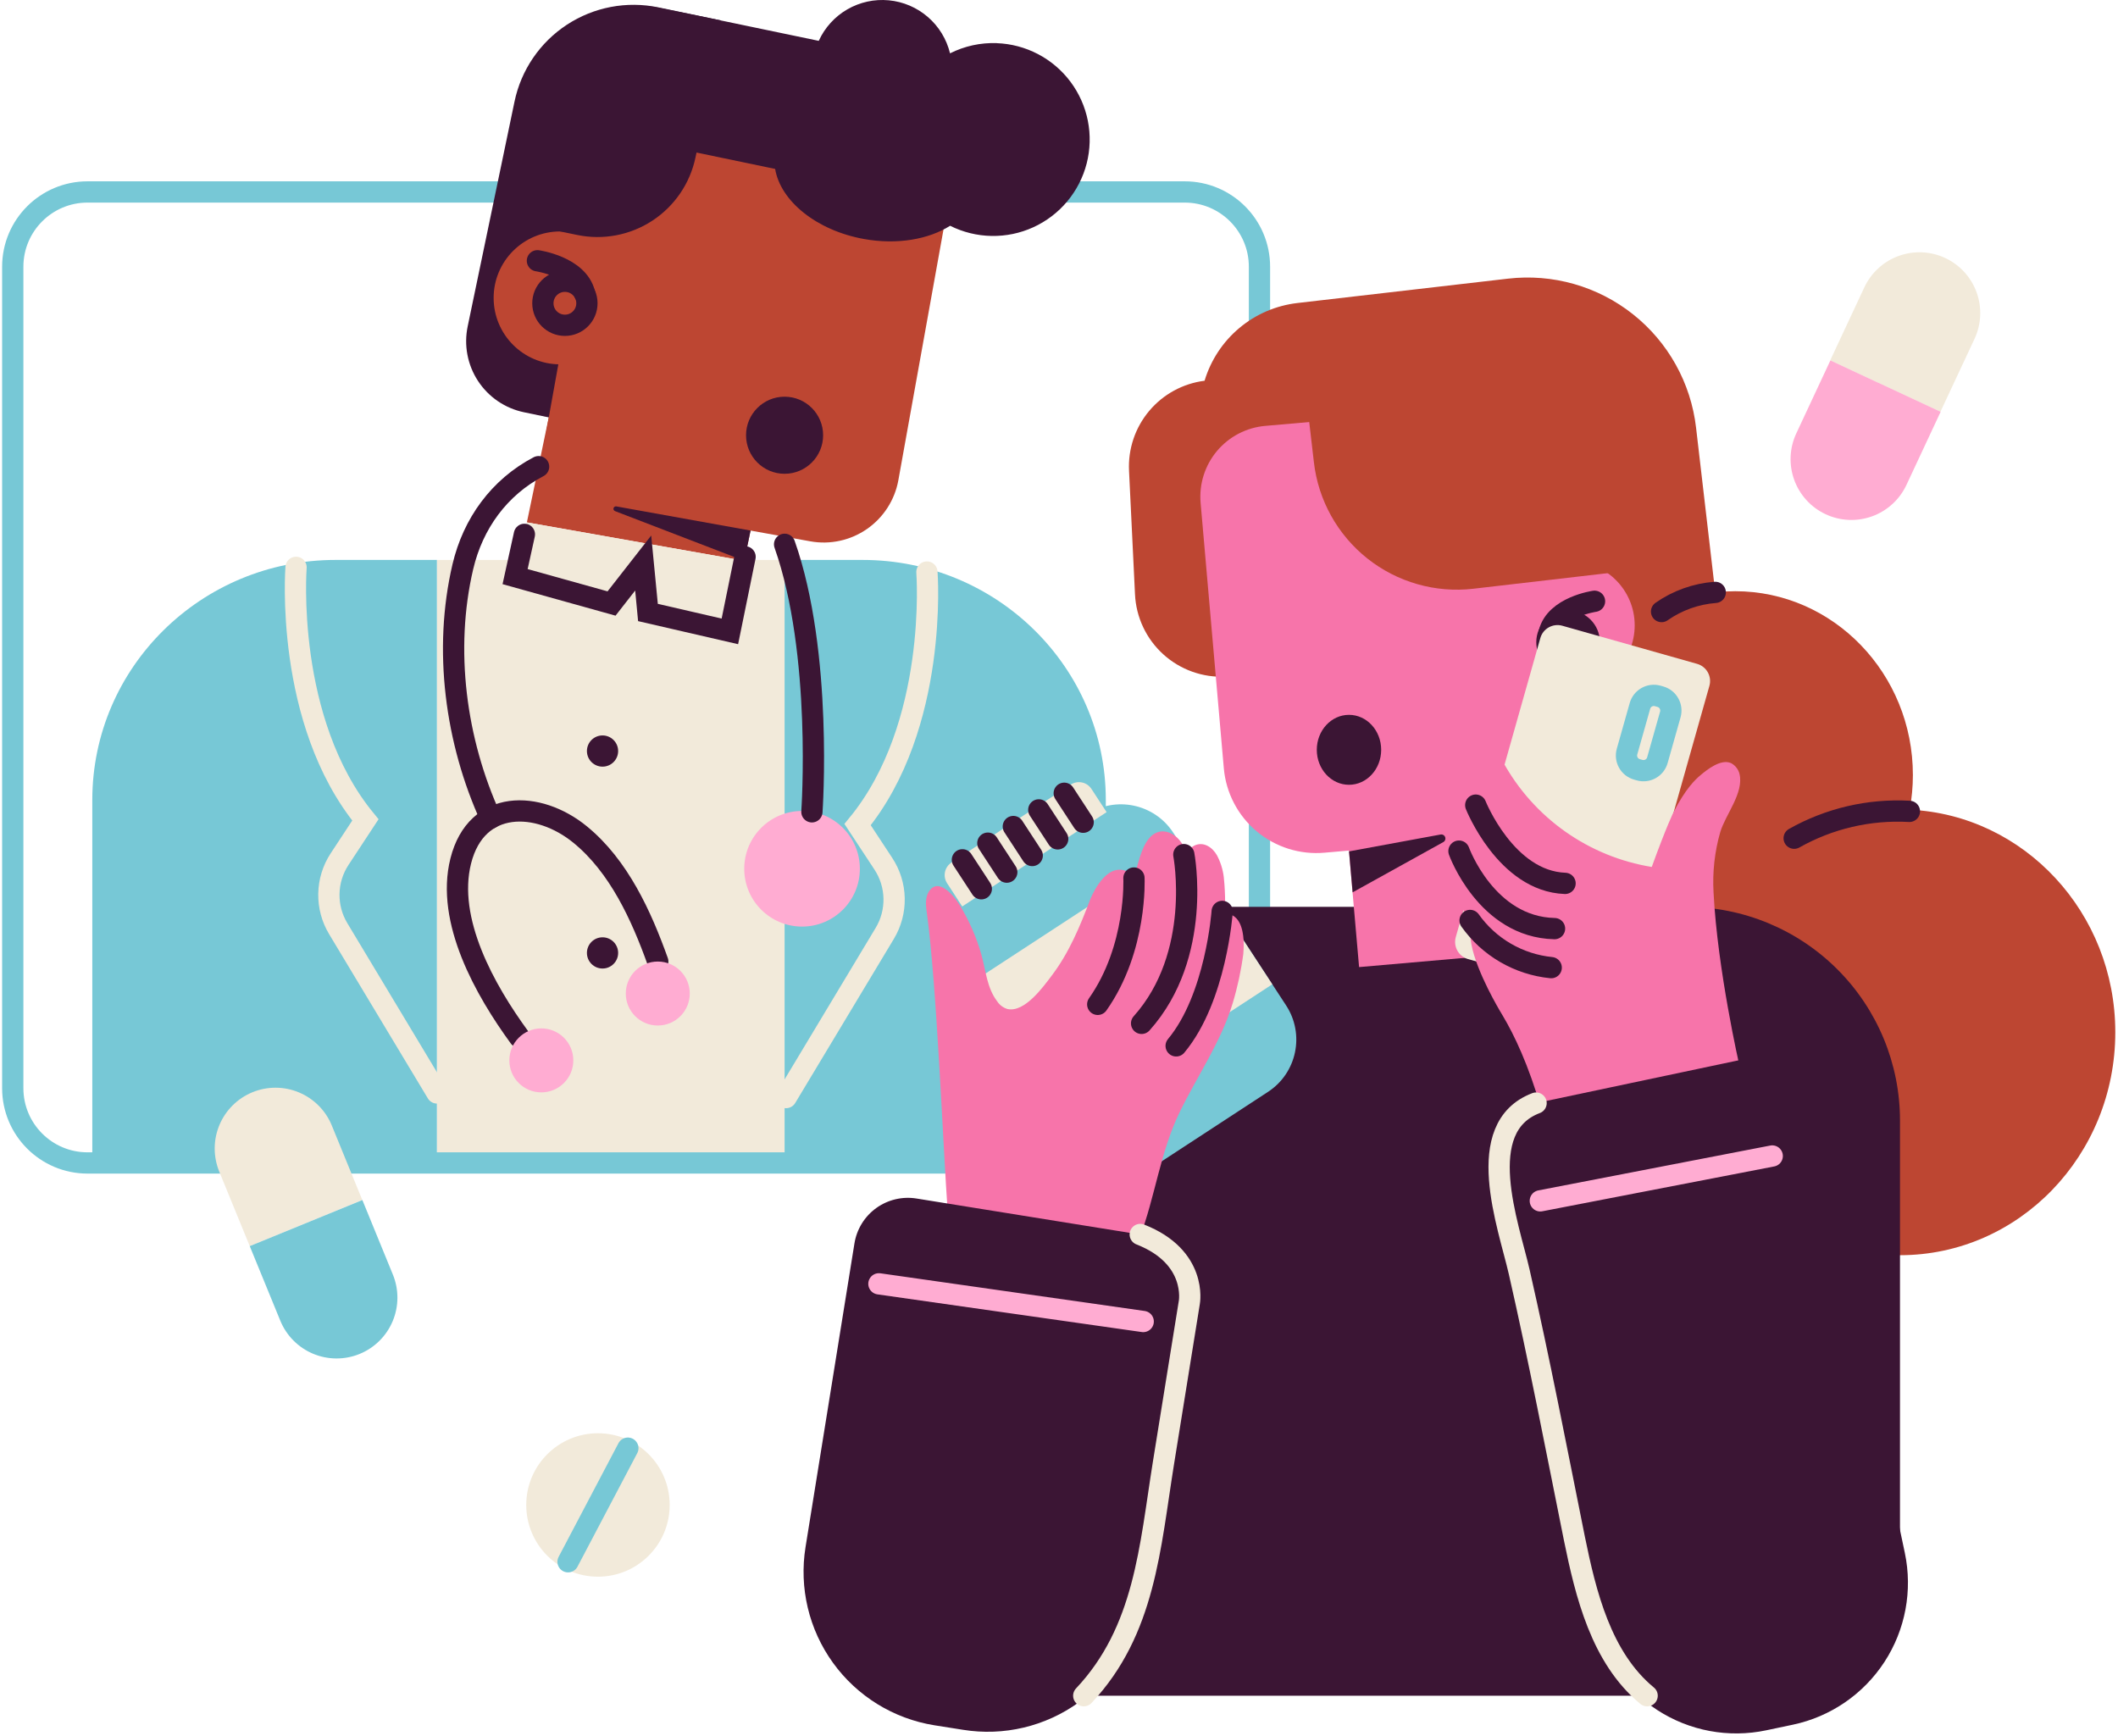
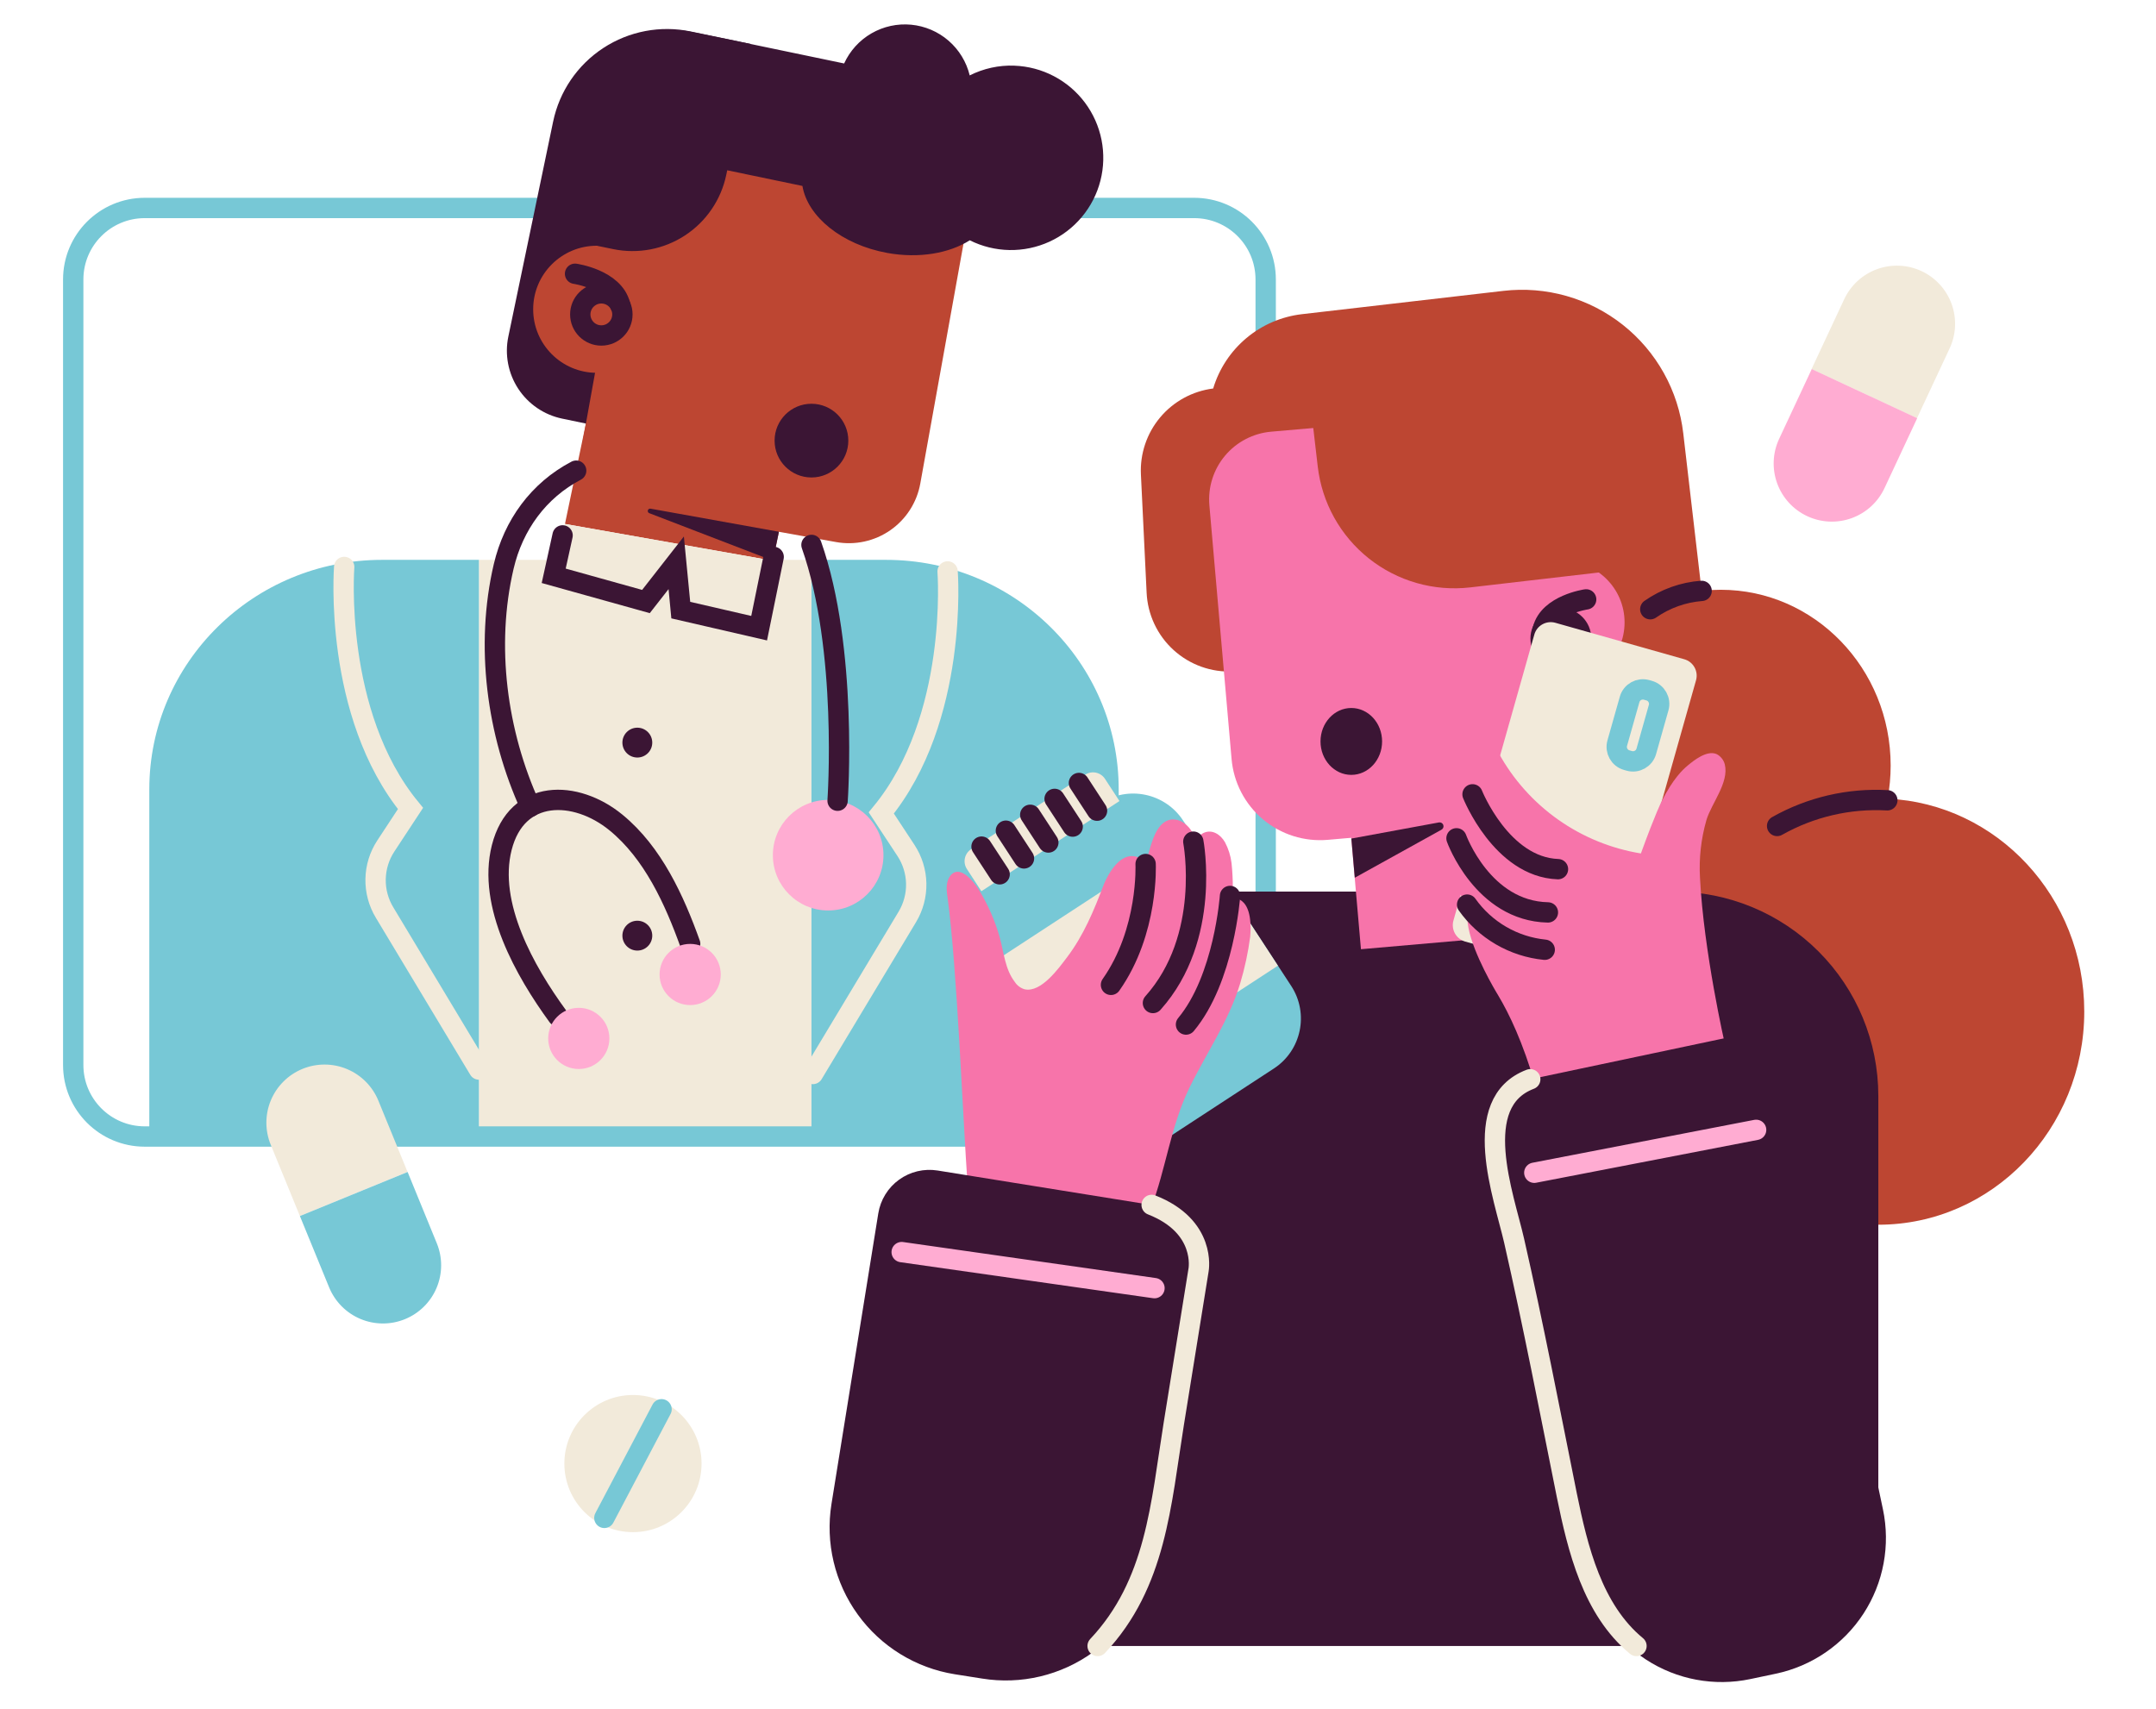
- <svg xmlns="http://www.w3.org/2000/svg" width="498" height="408" viewBox="0 0 498 408" fill="none">
-   <path d="M449.024 190.373C449.519 187.689 449.769 184.966 449.773 182.236C449.773 158.36 431.049 139.005 408.007 139.005C384.966 139.005 366.241 158.36 366.241 182.236C366.241 203.004 380.397 220.348 399.26 224.5C397.174 230.337 396.109 236.49 396.115 242.689C396.115 271.632 418.782 295.117 446.74 295.117C474.698 295.117 497.365 271.653 497.365 242.689C497.36 214.571 475.923 191.615 449.024 190.373Z" fill="#BD4632" />
-   <path d="M448.955 190.764C439.505 190.236 430.102 192.427 421.858 197.077" stroke="#3B1534" stroke-width="5" stroke-miterlimit="10" stroke-linecap="round" />
-   <path d="M184.476 131.649H102.726V272.723H184.476V131.649Z" fill="#F2EADA" />
-   <path d="M278.558 45.132H20.579C10.871 45.132 3 53.002 3 62.711V255.85C3 265.559 10.871 273.429 20.579 273.429H278.558C288.267 273.429 296.137 265.559 296.137 255.85V62.711C296.137 53.002 288.267 45.132 278.558 45.132Z" stroke="#77C8D6" stroke-width="5" stroke-miterlimit="10" stroke-linecap="round" />
-   <path d="M180.983 103.118L130.192 92.542L123.884 122.822L174.991 131.857L180.983 103.118Z" fill="#BD4632" />
-   <path d="M149.199 102.332L123.183 96.923C120.99 96.466 118.908 95.582 117.057 94.321C115.205 93.06 113.621 91.446 112.393 89.572C111.166 87.698 110.319 85.6 109.902 83.399C109.485 81.198 109.506 78.937 109.964 76.744L120.974 23.893C122.521 16.47 126.953 9.965 133.296 5.81C139.639 1.655 147.372 0.188 154.795 1.734L169.518 4.805L149.199 102.332Z" fill="#3B1534" />
-   <path d="M190.527 127.273L125.88 115.647L142.764 21.871L224.958 36.668L211.23 112.903C210.388 117.553 207.734 121.678 203.852 124.372C199.97 127.066 195.177 128.11 190.527 127.273Z" fill="#BD4632" />
-   <path d="M131.689 85.662C140.317 85.662 147.311 78.668 147.311 70.04C147.311 61.413 140.317 54.419 131.689 54.419C123.062 54.419 116.068 61.413 116.068 70.04C116.068 78.668 123.062 85.662 131.689 85.662Z" fill="#BD4632" />
-   <path d="M234.374 10.139C230.565 10.001 226.784 10.827 223.38 12.541C222.576 9.224 220.759 6.241 218.18 4.006C215.601 1.772 212.389 0.397 208.992 0.074C205.595 -0.249 202.182 0.495 199.228 2.203C196.274 3.911 193.926 6.498 192.511 9.604L163.622 3.585L154.72 1.787C151.077 1.05 147.29 1.772 144.174 3.798C141.058 5.824 138.861 8.992 138.056 12.621L138.029 12.755L129.469 53.948L135.712 55.243C141.819 56.508 148.179 55.299 153.395 51.879C158.611 48.46 162.257 43.11 163.531 37.005L163.772 35.866L182.256 39.718C183.508 47.239 191.934 54.162 203.12 56.19C210.947 57.602 218.356 56.275 223.396 53.081C226.424 54.597 229.753 55.415 233.139 55.476C236.524 55.536 239.88 54.838 242.961 53.431C246.041 52.025 248.767 49.947 250.939 47.349C253.111 44.751 254.673 41.699 255.511 38.418C256.349 35.138 256.442 31.711 255.782 28.39C255.122 25.068 253.727 21.937 251.699 19.226C249.67 16.514 247.06 14.291 244.06 12.721C241.06 11.15 237.747 10.271 234.363 10.149L234.374 10.139Z" fill="#3B1534" />
-   <path d="M132.824 76.481C135.684 76.481 138.002 74.163 138.002 71.303C138.002 68.443 135.684 66.124 132.824 66.124C129.964 66.124 127.645 68.443 127.645 71.303C127.645 74.163 129.964 76.481 132.824 76.481Z" stroke="#3B1534" stroke-width="5" stroke-miterlimit="10" stroke-linecap="round" />
-   <path d="M126.361 61.309C126.361 61.309 135.884 62.657 137.446 68.981" stroke="#3B1534" stroke-width="5" stroke-miterlimit="10" stroke-linecap="round" />
-   <path d="M141.672 180.252C143.699 180.252 145.342 178.609 145.342 176.582C145.342 174.555 143.699 172.912 141.672 172.912C139.646 172.912 138.002 174.555 138.002 176.582C138.002 178.609 139.646 180.252 141.672 180.252Z" fill="#3B1534" />
-   <path d="M78.908 131.649C47.312 131.649 21.703 156.916 21.703 188.084V272.723H102.726V131.649H78.908Z" fill="#77C8D6" />
-   <path d="M260.005 188.084C260.005 156.916 234.395 131.649 202.799 131.649H184.476V272.723H260.005V188.084Z" fill="#77C8D6" />
-   <path d="M123.884 122.822L122.114 131.317L172.905 141.894L174.991 131.857L123.884 122.822Z" fill="#F2EADA" />
-   <path d="M175.189 130.921L171.615 148.447L152.356 144.007C151.999 140.123 151.628 136.241 151.243 132.36L143.791 141.894L121.113 135.57L123.301 125.635" stroke="#3B1534" stroke-width="5" stroke-miterlimit="10" stroke-linecap="round" />
-   <path d="M69.61 133.393C69.61 133.393 66.802 169.52 85.911 192.776L79.85 201.993C78.258 204.414 77.383 207.237 77.329 210.134C77.274 213.031 78.04 215.884 79.54 218.364L102.747 256.968" stroke="#F2EADA" stroke-width="5" stroke-miterlimit="10" stroke-linecap="round" />
-   <path d="M217.944 134.495C217.944 134.495 220.758 170.622 201.644 193.878L207.71 203.095C209.299 205.513 210.173 208.33 210.231 211.223C210.289 214.115 209.528 216.965 208.037 219.444L184.829 258.054" stroke="#F2EADA" stroke-width="5" stroke-miterlimit="10" stroke-linecap="round" />
-   <path d="M188.585 217.855C196.092 217.855 202.178 211.769 202.178 204.262C202.178 196.754 196.092 190.668 188.585 190.668C181.077 190.668 174.991 196.754 174.991 204.262C174.991 211.769 181.077 217.855 188.585 217.855Z" fill="#FFACD2" />
-   <path d="M122.113 243.85C114.089 232.867 104.796 216.459 108.338 202.411C112.029 187.779 126.581 188.153 136.435 196.237C145.53 203.684 150.794 215.277 154.662 226.073" stroke="#3B1534" stroke-width="5" stroke-miterlimit="10" stroke-linecap="round" />
-   <path d="M115.383 192.342C107.107 174.244 104.261 152.754 108.824 133.259C111.205 123.094 117.384 114.572 126.639 109.72" stroke="#3B1534" stroke-width="5" stroke-miterlimit="10" stroke-linecap="round" />
-   <path d="M190.901 190.871C190.901 190.871 193.539 153.615 184.481 127.973" stroke="#3B1534" stroke-width="5" stroke-miterlimit="10" stroke-linecap="round" />
-   <path d="M184.476 111.394C189.481 111.394 193.539 107.337 193.539 102.332C193.539 97.327 189.481 93.269 184.476 93.269C179.471 93.269 175.414 97.327 175.414 102.332C175.414 107.337 179.471 111.394 184.476 111.394Z" fill="#3B1534" />
-   <path d="M176.478 124.742L144.914 119.061C144.773 119.036 144.627 119.064 144.506 119.14C144.384 119.217 144.295 119.335 144.257 119.474C144.218 119.612 144.232 119.759 144.296 119.888C144.36 120.016 144.47 120.116 144.604 120.168L175.001 131.857L176.478 124.742Z" fill="#3B1534" />
-   <path d="M404.139 146.478L398.79 100.54C398.186 95.337 396.565 90.304 394.016 85.728C391.468 81.152 388.044 77.123 383.938 73.871C379.833 70.618 375.127 68.206 370.09 66.772C365.052 65.339 359.781 64.911 354.579 65.514L305.056 71.244C300.03 71.826 295.285 73.867 291.407 77.114C287.528 80.362 284.685 84.674 283.228 89.519C278.146 90.16 273.493 92.696 270.2 96.62C266.907 100.544 265.216 105.566 265.467 110.683L266.869 139.722C266.992 142.394 267.642 145.016 268.781 147.437C269.919 149.858 271.525 152.03 273.505 153.829C275.485 155.629 277.801 157.019 280.32 157.922C282.838 158.824 285.51 159.22 288.182 159.088L289.156 159.04L289.637 163.17C290.69 172.25 295.307 180.541 302.473 186.217C309.638 191.894 318.765 194.492 327.846 193.439L370.896 188.448C375.834 187.875 380.612 186.335 384.956 183.916C389.299 181.497 393.124 178.246 396.211 174.349C399.298 170.452 401.587 165.984 402.947 161.202C404.308 156.42 404.713 151.417 404.139 146.478Z" fill="#BD4632" />
-   <path d="M365.637 195.745L311.411 200.485C308.554 200.735 305.676 200.419 302.941 199.557C300.206 198.694 297.668 197.301 295.471 195.458C293.274 193.614 291.462 191.356 290.138 188.812C288.814 186.268 288.004 183.489 287.754 180.632L282.297 118.242C282.106 116.055 282.347 113.852 283.007 111.758C283.667 109.664 284.733 107.72 286.145 106.039C287.556 104.357 289.285 102.97 291.233 101.956C293.181 100.943 295.309 100.324 297.496 100.133L356.831 94.949L365.637 195.745Z" fill="#F774AA" />
-   <path d="M408.28 398.69H252.237C244.948 398.69 237.958 395.794 232.804 390.641C227.65 385.487 224.755 378.497 224.755 371.208V263.431C224.755 250.112 230.046 237.338 239.464 227.921C248.881 218.503 261.655 213.212 274.974 213.212H396.521C409.84 213.212 422.613 218.503 432.031 227.921C441.449 237.338 446.74 250.112 446.74 263.431V360.23C446.74 370.43 442.688 380.213 435.475 387.425C428.263 394.638 418.48 398.69 408.28 398.69Z" fill="#3B1534" />
-   <path d="M369.322 162.068C377.628 162.068 384.361 155.335 384.361 147.029C384.361 138.724 377.628 131.991 369.322 131.991C361.017 131.991 354.284 138.724 354.284 147.029C354.284 155.335 361.017 162.068 369.322 162.068Z" fill="#F774AA" />
-   <path d="M364.818 183.908L316.133 188.158L319.557 227.378L368.243 223.128L364.818 183.908Z" fill="#F774AA" />
-   <path d="M317.184 184.516C321.364 184.516 324.753 180.834 324.753 176.293C324.753 171.752 321.364 168.07 317.184 168.07C313.003 168.07 309.614 171.752 309.614 176.293C309.614 180.834 313.003 184.516 317.184 184.516Z" fill="#3B1534" />
-   <path d="M387.073 133.708L346.415 138.422C342.002 138.931 337.532 138.566 333.26 137.347C328.988 136.129 324.998 134.08 321.517 131.32C318.037 128.559 315.134 125.14 312.975 121.258C310.816 117.375 309.443 113.106 308.934 108.693L306.906 91.231L381.151 82.623L387.073 133.708Z" fill="#BD4632" />
-   <path d="M317.199 200.174L338.711 196.21C338.936 196.166 339.169 196.203 339.369 196.316C339.568 196.429 339.72 196.609 339.798 196.825C339.876 197.04 339.874 197.277 339.792 197.491C339.71 197.705 339.555 197.883 339.353 197.992L318.039 209.804L317.199 200.174Z" fill="#3B1534" />
-   <path d="M368.702 155.964C371.453 155.964 373.683 153.734 373.683 150.983C373.683 148.232 371.453 146.002 368.702 146.002C365.951 146.002 363.721 148.232 363.721 150.983C363.721 153.734 365.951 155.964 368.702 155.964Z" stroke="#3B1534" stroke-width="5" stroke-miterlimit="10" stroke-linecap="round" />
-   <path d="M374.919 141.369C374.919 141.369 365.76 142.669 364.257 148.752" stroke="#3B1534" stroke-width="5" stroke-miterlimit="10" stroke-linecap="round" />
-   <path d="M362.175 150.019L342.294 220.324C341.664 222.553 342.96 224.871 345.189 225.501L376.869 234.46C379.098 235.09 381.416 233.794 382.046 231.565L401.927 161.26C402.558 159.031 401.262 156.713 399.033 156.083L367.352 147.124C365.123 146.494 362.805 147.79 362.175 150.019Z" fill="#F2EADA" />
-   <path d="M385.598 165.967L382.56 176.71C382.05 178.513 383.098 180.387 384.901 180.897L385.514 181.07C387.316 181.58 389.191 180.532 389.7 178.73L392.738 167.986C393.248 166.183 392.2 164.309 390.398 163.799L389.785 163.626C387.982 163.116 386.108 164.164 385.598 165.967Z" stroke="#77C8D6" stroke-width="5" stroke-miterlimit="10" stroke-linecap="round" />
-   <path d="M464.271 79.654C465.874 76.217 466.045 72.284 464.748 68.72C463.451 65.156 460.791 62.254 457.354 60.651C453.916 59.051 449.983 58.881 446.42 60.179C442.856 61.477 439.954 64.137 438.351 67.574L430.327 84.742L456.246 96.821L464.271 79.654Z" fill="#F2EADA" />
-   <path d="M448.27 113.989L456.295 96.821L430.375 84.742L422.35 101.914C421.557 103.616 421.107 105.458 421.026 107.334C420.944 109.209 421.233 111.083 421.876 112.847C422.519 114.611 423.503 116.231 424.772 117.615C426.041 118.999 427.571 120.119 429.273 120.912C430.975 121.705 432.816 122.155 434.692 122.236C436.568 122.318 438.441 122.029 440.206 121.386C441.97 120.743 443.59 119.759 444.974 118.49C446.357 117.22 447.477 115.691 448.27 113.989Z" fill="#FFACD2" />
-   <path d="M140.597 370.705C149.91 370.705 157.46 363.155 157.46 353.842C157.46 344.529 149.91 336.98 140.597 336.98C131.284 336.98 123.734 344.529 123.734 353.842C123.734 363.155 131.284 370.705 140.597 370.705Z" fill="#F2EADA" />
-   <path d="M147.627 340.489L133.567 367.195" stroke="#77C8D6" stroke-width="5" stroke-miterlimit="10" stroke-linecap="round" />
-   <path d="M141.672 227.715C143.699 227.715 145.342 226.072 145.342 224.045C145.342 222.018 143.699 220.375 141.672 220.375C139.646 220.375 138.002 222.018 138.002 224.045C138.002 226.072 139.646 227.715 141.672 227.715Z" fill="#3B1534" />
-   <path d="M154.661 241.116C158.816 241.116 162.183 237.749 162.183 233.595C162.183 229.44 158.816 226.073 154.661 226.073C150.507 226.073 147.14 229.44 147.14 233.595C147.14 237.749 150.507 241.116 154.661 241.116Z" fill="#FFACD2" />
-   <path d="M127.281 256.834C131.436 256.834 134.803 253.467 134.803 249.312C134.803 245.158 131.436 241.791 127.281 241.791C123.127 241.791 119.76 245.158 119.76 249.312C119.76 253.467 123.127 256.834 127.281 256.834Z" fill="#FFACD2" />
-   <path d="M78.015 264.618C76.577 261.109 73.804 258.314 70.306 256.848C66.808 255.382 62.871 255.366 59.36 256.802C57.623 257.513 56.042 258.56 54.709 259.883C53.376 261.205 52.317 262.777 51.592 264.509C50.866 266.241 50.489 268.098 50.482 269.976C50.475 271.854 50.838 273.714 51.55 275.452L58.724 292.983L85.189 282.144L78.015 264.618Z" fill="#F2EADA" />
-   <path d="M58.723 292.983L65.903 310.509C66.614 312.247 67.66 313.829 68.982 315.163C70.305 316.497 71.876 317.557 73.609 318.284C75.341 319.01 77.199 319.389 79.077 319.397C80.955 319.405 82.817 319.044 84.555 318.333C86.293 317.622 87.875 316.575 89.209 315.253C90.543 313.931 91.603 312.359 92.33 310.627C93.056 308.895 93.435 307.037 93.443 305.159C93.452 303.281 93.09 301.419 92.379 299.681L85.205 282.149L58.723 292.983Z" fill="#77C8D6" />
-   <path d="M255.538 191.499L230.144 208.091C223.359 212.524 221.453 221.617 225.886 228.402L252.442 269.045C256.875 275.83 265.968 277.736 272.753 273.303L298.146 256.712C304.931 252.279 306.838 243.185 302.405 236.4L275.849 195.757C271.416 188.972 262.322 187.066 255.538 191.499Z" fill="#77C8D6" />
-   <path d="M260.192 190.946L226.247 213.121L222.69 207.664C222.437 207.278 222.263 206.846 222.177 206.392C222.092 205.938 222.097 205.472 222.192 205.021C222.287 204.569 222.47 204.14 222.73 203.759C222.991 203.379 223.325 203.053 223.711 202.801L251.766 184.467C252.152 184.214 252.584 184.04 253.038 183.955C253.492 183.869 253.958 183.874 254.409 183.969C254.861 184.064 255.29 184.247 255.67 184.508C256.051 184.769 256.377 185.102 256.629 185.489L260.192 190.946Z" fill="#F2EADA" />
-   <path d="M277.815 198.778L227.852 231.423L249.184 264.072L299.147 231.427L277.815 198.778Z" fill="#F2EADA" />
-   <path d="M226.285 202.154L230.736 208.964" stroke="#3B1534" stroke-width="5" stroke-miterlimit="10" stroke-linecap="round" />
-   <path d="M232.271 198.238L236.723 205.053" stroke="#3B1534" stroke-width="5" stroke-miterlimit="10" stroke-linecap="round" />
-   <path d="M238.258 194.327L242.709 201.143" stroke="#3B1534" stroke-width="5" stroke-miterlimit="10" stroke-linecap="round" />
-   <path d="M244.244 190.416L248.695 197.232" stroke="#3B1534" stroke-width="5" stroke-miterlimit="10" stroke-linecap="round" />
-   <path d="M250.23 186.506L254.682 193.321" stroke="#3B1534" stroke-width="5" stroke-miterlimit="10" stroke-linecap="round" />
-   <path d="M222.915 286.221C221.625 267.898 220.298 232.086 217.918 214.533L217.8 213.667C217.629 212.409 217.682 210.837 218.335 209.729C220.625 205.984 224.402 210.756 225.643 212.789C227.874 216.432 229.595 220.363 230.757 224.473C231.785 228.17 232.052 232.289 234.47 235.435C235.034 236.308 235.895 236.948 236.894 237.238C240.922 238.11 245.245 232.081 247.278 229.395C251.397 223.965 253.917 217.845 256.319 211.527C256.319 211.527 259.245 203.834 263.808 204.529C263.808 204.529 265.997 204.781 266.564 206.455C267.527 203.572 268.217 199.393 270.218 197.066C273.502 193.257 278.387 196.959 278.82 200.854C278.745 200.164 280.313 199.056 280.789 198.826C282.955 197.756 285.069 199.195 286.139 201.089C286.981 202.68 287.525 204.412 287.743 206.198C287.883 207.183 288.46 214.635 287.583 214.838C287.583 214.838 293.2 213.528 292.334 224.286C291.82 228.178 290.995 232.023 289.867 235.783C287.091 245.038 281.474 253.004 277.301 261.633C272.785 270.974 271.614 281.347 267.965 290.998L222.915 286.221Z" fill="#F774AA" />
-   <path d="M266.623 206.434C266.623 206.434 267.42 222.927 258.106 236.141" stroke="#3B1534" stroke-width="5" stroke-miterlimit="10" stroke-linecap="round" />
-   <path d="M278.349 200.929C278.349 200.929 282.87 224.468 268.42 240.608" stroke="#3B1534" stroke-width="5" stroke-miterlimit="10" stroke-linecap="round" />
-   <path d="M287.369 214.287C287.369 214.287 285.957 234.616 276.546 245.899" stroke="#3B1534" stroke-width="5" stroke-miterlimit="10" stroke-linecap="round" />
-   <path d="M409.002 250.612C409.002 250.612 403.813 227.935 402.903 209.841C402.625 205.05 403.158 200.246 404.481 195.632C405.723 191.486 410.083 186.42 409.002 181.948C408.867 181.414 408.622 180.914 408.283 180.481C407.944 180.047 407.518 179.688 407.033 179.428C404.615 178.326 401.309 181.033 399.939 182.167C398.57 183.301 396.312 185.446 393.477 190.994C393.477 190.994 391.958 193.963 388.373 203.834C381.052 202.642 374.098 199.8 368.038 195.521C361.979 191.242 356.973 185.64 353.401 179.139C351.561 179.35 349.855 180.207 348.587 181.557C345.708 184.708 346.901 189.015 346.982 189.277C346.982 189.277 340.182 192.738 343.039 200.089C343.039 200.089 338.278 205.134 342.338 211.473L345.65 216.39C345.65 216.39 345.703 219.434 345.708 219.776C345.848 225.661 351.144 235.06 352.615 237.586C352.952 238.163 353.086 238.383 353.332 238.795C356.007 243.278 359.35 250.2 362.475 260.964L409.002 250.612Z" fill="#F774AA" />
-   <path d="M346.987 189.298C346.987 189.298 354.097 207.183 367.991 207.696" stroke="#3B1534" stroke-width="5" stroke-miterlimit="10" stroke-linecap="round" />
-   <path d="M343.044 200.11C343.044 200.11 349.464 217.984 365.514 218.332" stroke="#3B1534" stroke-width="5" stroke-miterlimit="10" stroke-linecap="round" />
-   <path d="M345.655 216.411C347.857 219.517 350.699 222.115 353.99 224.029C357.281 225.943 360.944 227.129 364.733 227.507" stroke="#3B1534" stroke-width="5" stroke-miterlimit="10" stroke-linecap="round" />
-   <path d="M226.451 406.704L219.667 405.634C210.099 404.092 201.536 398.812 195.861 390.956C190.185 383.101 187.862 373.313 189.403 363.745L200.905 292.336C201.171 290.685 201.759 289.102 202.636 287.679C203.513 286.255 204.662 285.019 206.018 284.039C207.373 283.06 208.908 282.358 210.535 281.972C212.162 281.586 213.849 281.525 215.5 281.791L269.292 290.452C272.622 290.99 275.603 292.827 277.58 295.56C279.557 298.293 280.368 301.7 279.836 305.031L268.334 376.435C267.572 381.172 265.884 385.713 263.366 389.799C260.849 393.884 257.551 397.433 253.662 400.244C249.773 403.055 245.368 405.072 240.699 406.18C236.03 407.289 231.188 407.467 226.451 406.704Z" fill="#3B1534" />
-   <path d="M206.656 301.848L268.8 310.707" stroke="#FFACD2" stroke-width="5" stroke-miterlimit="10" stroke-linecap="round" />
-   <path d="M421.564 405.5L415.294 406.821C406.446 408.691 397.217 406.97 389.639 402.036C382.06 397.101 376.751 389.359 374.881 380.511L351.995 272.188C351.705 270.819 351.688 269.406 351.945 268.03C352.201 266.654 352.726 265.343 353.49 264.17C354.253 262.997 355.241 261.986 356.395 261.194C357.549 260.403 358.848 259.847 360.217 259.557L412.357 248.542C415.122 247.959 418.005 248.497 420.374 250.039C422.742 251.581 424.402 254 424.987 256.765L447.874 365.088C449.744 373.936 448.022 383.164 443.088 390.743C438.154 398.321 430.411 403.63 421.564 405.5Z" fill="#3B1534" />
-   <path d="M362.17 282.337L416.701 271.792" stroke="#FFACD2" stroke-width="5" stroke-miterlimit="10" stroke-linecap="round" />
-   <path d="M254.821 398.69C269.233 383.405 270.383 363.739 273.545 344.068L279.644 306.207C279.644 306.207 281.634 295.54 268.104 290.244" stroke="#F2EADA" stroke-width="5" stroke-miterlimit="10" stroke-linecap="round" />
-   <path d="M387.287 398.69C376.459 389.777 372.843 374.76 370.168 361.648C365.963 340.746 361.94 319.796 357.2 299.007C354.718 288.12 346.072 265.073 361.175 259.354" stroke="#F2EADA" stroke-width="5" stroke-miterlimit="10" stroke-linecap="round" />
-   <path d="M403.304 139.277C398.768 139.621 394.407 141.178 390.679 143.787" stroke="#3B1534" stroke-width="5" stroke-miterlimit="10" stroke-linecap="round" />
+ <svg xmlns="http://www.w3.org/2000/svg" width="530" height="420" viewBox="0 0 530 420" fill="none">
+   <path d="M464.024 196.373C464.519 193.689 464.769 190.966 464.773 188.236C464.773 164.36 446.049 145.005 423.007 145.005C399.966 145.005 381.241 164.36 381.241 188.236C381.241 209.004 395.397 226.348 414.26 230.5C412.174 236.337 411.109 242.49 411.115 248.689C411.115 277.632 433.782 301.117 461.74 301.117C489.698 301.117 512.365 277.653 512.365 248.689C512.36 220.571 490.923 197.615 464.024 196.373Z" fill="#BD4632" />
+   <path d="M463.955 196.764C454.505 196.236 445.102 198.427 436.858 203.077" stroke="#3B1534" stroke-width="5" stroke-miterlimit="10" stroke-linecap="round" />
+   <path d="M199.476 137.649H117.726V278.723H199.476V137.649Z" fill="#F2EADA" />
+   <path d="M293.558 51.132H35.58C25.871 51.132 18 59.002 18 68.711V261.85C18 271.559 25.871 279.429 35.58 279.429H293.558C303.267 279.429 311.137 271.559 311.137 261.85V68.711C311.137 59.002 303.267 51.132 293.558 51.132Z" stroke="#77C8D6" stroke-width="5" stroke-miterlimit="10" stroke-linecap="round" />
+   <path d="M195.983 109.118L145.192 98.541L138.884 128.821L189.991 137.857L195.983 109.118Z" fill="#BD4632" />
+   <path d="M164.199 108.332L138.183 102.923C135.99 102.466 133.908 101.582 132.057 100.321C130.205 99.06 128.621 97.446 127.393 95.572C126.166 93.698 125.319 91.6 124.902 89.399C124.485 87.198 124.506 84.937 124.964 82.744L135.974 29.893C137.521 22.47 141.953 15.965 148.296 11.81C154.639 7.655 162.372 6.188 169.795 7.734L184.518 10.805L164.199 108.332Z" fill="#3B1534" />
+   <path d="M205.527 133.273L140.88 121.647L157.764 27.871L239.958 42.668L226.23 118.903C225.388 123.553 222.734 127.678 218.852 130.372C214.97 133.066 210.177 134.11 205.527 133.273V133.273Z" fill="#BD4632" />
+   <path d="M146.689 91.662C155.317 91.662 162.311 84.668 162.311 76.04C162.311 67.413 155.317 60.419 146.689 60.419C138.062 60.419 131.068 67.413 131.068 76.04C131.068 84.668 138.062 91.662 146.689 91.662Z" fill="#BD4632" />
+   <path d="M249.374 16.139C245.565 16 241.784 16.827 238.38 18.541C237.576 15.224 235.759 12.241 233.18 10.006C230.601 7.772 227.389 6.397 223.992 6.074C220.595 5.751 217.182 6.495 214.228 8.203C211.274 9.911 208.926 12.498 207.511 15.604L178.622 9.585L169.72 7.787C166.077 7.05 162.29 7.772 159.174 9.798C156.058 11.824 153.861 14.992 153.056 18.621L153.029 18.755L144.469 59.948L150.712 61.243C156.819 62.508 163.179 61.299 168.395 57.879C173.611 54.46 177.257 49.11 178.531 43.005L178.772 41.866L197.256 45.718C198.508 53.239 206.934 60.162 218.12 62.19C225.947 63.602 233.356 62.275 238.396 59.081C241.424 60.597 244.753 61.415 248.139 61.476C251.524 61.536 254.88 60.838 257.961 59.431C261.041 58.025 263.767 55.947 265.939 53.349C268.111 50.751 269.673 47.699 270.511 44.418C271.349 41.138 271.442 37.711 270.782 34.389C270.122 31.068 268.727 27.937 266.699 25.226C264.67 22.514 262.06 20.291 259.06 18.721C256.06 17.15 252.747 16.271 249.363 16.149L249.374 16.139Z" fill="#3B1534" />
+   <path d="M147.824 82.481C150.684 82.481 153.002 80.163 153.002 77.303C153.002 74.443 150.684 72.124 147.824 72.124C144.964 72.124 142.645 74.443 142.645 77.303C142.645 80.163 144.964 82.481 147.824 82.481Z" stroke="#3B1534" stroke-width="5" stroke-miterlimit="10" stroke-linecap="round" />
+   <path d="M141.361 67.309C141.361 67.309 150.884 68.657 152.446 74.981" stroke="#3B1534" stroke-width="5" stroke-miterlimit="10" stroke-linecap="round" />
+   <path d="M156.672 186.252C158.699 186.252 160.342 184.608 160.342 182.582C160.342 180.555 158.699 178.912 156.672 178.912C154.646 178.912 153.002 180.555 153.002 182.582C153.002 184.608 154.646 186.252 156.672 186.252Z" fill="#3B1534" />
+   <path d="M93.908 137.649C62.312 137.649 36.703 162.916 36.703 194.084V278.723H117.726V137.649H93.908Z" fill="#77C8D6" />
+   <path d="M275.005 194.084C275.005 162.916 249.395 137.649 217.799 137.649H199.476V278.723H275.005V194.084Z" fill="#77C8D6" />
+   <path d="M138.884 128.822L137.114 137.317L187.905 147.894L189.991 137.857L138.884 128.822Z" fill="#F2EADA" />
+   <path d="M190.189 136.921L186.615 154.447L167.356 150.007C166.999 146.123 166.628 142.241 166.243 138.36L158.791 147.894L136.113 141.57L138.301 131.635" stroke="#3B1534" stroke-width="5" stroke-miterlimit="10" stroke-linecap="round" />
+   <path d="M84.61 139.393C84.61 139.393 81.802 175.52 100.911 198.775L94.85 207.993C93.258 210.414 92.383 213.236 92.329 216.134C92.274 219.031 93.04 221.884 94.54 224.364L117.747 262.968" stroke="#F2EADA" stroke-width="5" stroke-miterlimit="10" stroke-linecap="round" />
+   <path d="M232.944 140.495C232.944 140.495 235.758 176.622 216.644 199.878L222.71 209.095C224.299 211.513 225.173 214.33 225.231 217.223C225.289 220.115 224.528 222.965 223.037 225.444L199.829 264.054" stroke="#F2EADA" stroke-width="5" stroke-miterlimit="10" stroke-linecap="round" />
+   <path d="M203.585 223.855C211.092 223.855 217.178 217.769 217.178 210.262C217.178 202.754 211.092 196.668 203.585 196.668C196.077 196.668 189.991 202.754 189.991 210.262C189.991 217.769 196.077 223.855 203.585 223.855Z" fill="#FFACD2" />
+   <path d="M137.113 249.85C129.089 238.867 119.796 222.459 123.338 208.411C127.029 193.779 141.581 194.153 151.435 202.237C160.53 209.684 165.794 221.277 169.662 232.073" stroke="#3B1534" stroke-width="5" stroke-miterlimit="10" stroke-linecap="round" />
+   <path d="M130.383 198.342C122.107 180.244 119.261 158.754 123.824 139.259C126.205 129.094 132.384 120.572 141.639 115.72" stroke="#3B1534" stroke-width="5" stroke-miterlimit="10" stroke-linecap="round" />
+   <path d="M205.901 196.871C205.901 196.871 208.539 159.615 199.481 133.973" stroke="#3B1534" stroke-width="5" stroke-miterlimit="10" stroke-linecap="round" />
+   <path d="M199.476 117.394C204.481 117.394 208.539 113.337 208.539 108.332C208.539 103.326 204.481 99.269 199.476 99.269C194.471 99.269 190.414 103.326 190.414 108.332C190.414 113.337 194.471 117.394 199.476 117.394Z" fill="#3B1534" />
+   <path d="M191.478 130.742L159.914 125.061C159.773 125.036 159.627 125.064 159.506 125.14C159.384 125.217 159.295 125.335 159.257 125.474C159.218 125.612 159.232 125.759 159.296 125.888C159.36 126.016 159.47 126.116 159.604 126.168L190.001 137.857L191.478 130.742Z" fill="#3B1534" />
+   <path d="M419.139 152.478L413.79 106.54C413.186 101.337 411.565 96.304 409.016 91.728C406.468 87.152 403.044 83.123 398.938 79.871C394.833 76.618 390.127 74.206 385.09 72.772C380.052 71.339 374.781 70.911 369.579 71.514L320.056 77.244C315.03 77.826 310.285 79.867 306.407 83.114C302.528 86.362 299.685 90.674 298.228 95.519C293.146 96.16 288.493 98.696 285.2 102.62C281.907 106.544 280.216 111.566 280.467 116.683L281.869 145.722C281.992 148.394 282.642 151.016 283.781 153.437C284.919 155.858 286.525 158.03 288.505 159.829C290.485 161.629 292.801 163.019 295.32 163.922C297.838 164.824 300.51 165.22 303.182 165.088L304.156 165.04L304.637 169.17C305.69 178.25 310.307 186.541 317.473 192.217C324.638 197.894 333.765 200.492 342.846 199.439L385.896 194.448C390.834 193.875 395.612 192.335 399.956 189.916C404.299 187.497 408.124 184.246 411.211 180.349C414.298 176.452 416.587 171.984 417.947 167.202C419.308 162.42 419.713 157.417 419.139 152.478V152.478Z" fill="#BD4632" />
+   <path d="M380.637 201.745L326.411 206.485C323.554 206.735 320.676 206.419 317.941 205.557C315.206 204.694 312.668 203.301 310.471 201.458C308.274 199.614 306.462 197.356 305.138 194.812C303.814 192.268 303.004 189.489 302.754 186.632L297.297 124.242C297.106 122.055 297.347 119.852 298.007 117.758C298.667 115.664 299.733 113.72 301.145 112.039C302.556 110.357 304.285 108.97 306.233 107.957C308.181 106.943 310.309 106.324 312.496 106.133L371.831 100.949L380.637 201.745Z" fill="#F774AA" />
+   <path d="M423.28 404.69H267.237C259.948 404.69 252.958 401.794 247.804 396.64C242.65 391.487 239.755 384.497 239.755 377.208V269.431C239.755 256.112 245.046 243.338 254.464 233.921C263.881 224.503 276.655 219.212 289.974 219.212H411.521C424.84 219.212 437.613 224.503 447.031 233.921C456.449 243.338 461.74 256.112 461.74 269.431V366.23C461.74 376.43 457.688 386.213 450.475 393.425C443.263 400.638 433.48 404.69 423.28 404.69Z" fill="#3B1534" />
+   <path d="M384.322 168.068C392.628 168.068 399.361 161.335 399.361 153.03C399.361 144.724 392.628 137.991 384.322 137.991C376.017 137.991 369.284 144.724 369.284 153.03C369.284 161.335 376.017 168.068 384.322 168.068Z" fill="#F774AA" />
+   <path d="M379.818 189.908L331.133 194.158L334.557 233.378L383.243 229.128L379.818 189.908Z" fill="#F774AA" />
+   <path d="M332.184 190.516C336.364 190.516 339.753 186.834 339.753 182.293C339.753 177.752 336.364 174.07 332.184 174.07C328.003 174.07 324.614 177.752 324.614 182.293C324.614 186.834 328.003 190.516 332.184 190.516Z" fill="#3B1534" />
+   <path d="M402.073 139.708L361.415 144.422C357.002 144.931 352.532 144.566 348.26 143.347C343.988 142.129 339.998 140.08 336.517 137.32C333.037 134.559 330.134 131.14 327.975 127.258C325.816 123.375 324.443 119.106 323.934 114.693L321.906 97.231L396.151 88.623L402.073 139.708Z" fill="#BD4632" />
+   <path d="M332.199 206.174L353.711 202.21C353.936 202.166 354.169 202.203 354.369 202.316C354.568 202.429 354.72 202.609 354.798 202.825C354.876 203.04 354.874 203.277 354.792 203.491C354.71 203.705 354.555 203.883 354.353 203.992L333.039 215.804L332.199 206.174Z" fill="#3B1534" />
+   <path d="M383.702 161.964C386.453 161.964 388.683 159.734 388.683 156.983C388.683 154.232 386.453 152.002 383.702 152.002C380.951 152.002 378.721 154.232 378.721 156.983C378.721 159.734 380.951 161.964 383.702 161.964Z" stroke="#3B1534" stroke-width="5" stroke-miterlimit="10" stroke-linecap="round" />
+   <path d="M389.919 147.369C389.919 147.369 380.76 148.669 379.257 154.752" stroke="#3B1534" stroke-width="5" stroke-miterlimit="10" stroke-linecap="round" />
+   <path d="M377.175 156.019L357.294 226.324C356.664 228.553 357.96 230.871 360.189 231.501L391.869 240.46C394.098 241.09 396.416 239.794 397.046 237.565L416.927 167.26C417.558 165.031 416.262 162.713 414.033 162.083L382.352 153.124C380.123 152.494 377.805 153.79 377.175 156.019Z" fill="#F2EADA" />
+   <path d="M400.598 171.967L397.56 182.71C397.05 184.513 398.098 186.387 399.901 186.897L400.514 187.07C402.316 187.58 404.191 186.532 404.7 184.729L407.738 173.986C408.248 172.183 407.2 170.309 405.398 169.799L404.785 169.626C402.982 169.116 401.108 170.164 400.598 171.967Z" stroke="#77C8D6" stroke-width="5" stroke-miterlimit="10" stroke-linecap="round" />
+   <path d="M479.271 85.654C480.874 82.217 481.045 78.284 479.748 74.72C478.451 71.157 475.791 68.254 472.354 66.651V66.651C468.916 65.051 464.983 64.881 461.42 66.179C457.856 67.477 454.954 70.137 453.351 73.574L445.327 90.742L471.246 102.822L479.271 85.654Z" fill="#F2EADA" />
+   <path d="M463.27 119.989L471.295 102.822L445.375 90.742L437.35 107.915C436.557 109.616 436.107 111.458 436.026 113.334C435.944 115.21 436.233 117.083 436.876 118.847C437.519 120.611 438.503 122.232 439.772 123.615C441.041 124.999 442.571 126.119 444.273 126.912C445.975 127.705 447.816 128.155 449.692 128.236C451.568 128.318 453.441 128.029 455.206 127.386C456.97 126.743 458.59 125.759 459.974 124.49C461.357 123.221 462.477 121.691 463.27 119.989V119.989Z" fill="#FFACD2" />
+   <path d="M155.597 376.705C164.91 376.705 172.46 369.155 172.46 359.842C172.46 350.529 164.91 342.98 155.597 342.98C146.284 342.98 138.734 350.529 138.734 359.842C138.734 369.155 146.284 376.705 155.597 376.705Z" fill="#F2EADA" />
+   <path d="M162.627 346.489L148.567 373.195" stroke="#77C8D6" stroke-width="5" stroke-miterlimit="10" stroke-linecap="round" />
+   <path d="M156.672 233.715C158.699 233.715 160.342 232.072 160.342 230.045C160.342 228.018 158.699 226.375 156.672 226.375C154.646 226.375 153.002 228.018 153.002 230.045C153.002 232.072 154.646 233.715 156.672 233.715Z" fill="#3B1534" />
+   <path d="M169.661 247.116C173.816 247.116 177.183 243.749 177.183 239.595C177.183 235.44 173.816 232.073 169.661 232.073C165.507 232.073 162.14 235.44 162.14 239.595C162.14 243.749 165.507 247.116 169.661 247.116Z" fill="#FFACD2" />
+   <path d="M142.281 262.834C146.436 262.834 149.803 259.467 149.803 255.312C149.803 251.158 146.436 247.791 142.281 247.791C138.127 247.791 134.76 251.158 134.76 255.312C134.76 259.467 138.127 262.834 142.281 262.834Z" fill="#FFACD2" />
+   <path d="M93.015 270.618C91.577 267.109 88.804 264.314 85.306 262.848C81.808 261.382 77.871 261.366 74.36 262.802V262.802C72.623 263.513 71.042 264.56 69.709 265.883C68.376 267.205 67.317 268.777 66.592 270.509C65.866 272.241 65.489 274.098 65.482 275.976C65.475 277.854 65.838 279.714 66.55 281.452L73.724 298.983L100.189 288.144L93.015 270.618Z" fill="#F2EADA" />
+   <path d="M73.723 298.983L80.903 316.509C81.614 318.247 82.66 319.829 83.982 321.163C85.305 322.497 86.876 323.557 88.609 324.284C90.341 325.01 92.199 325.389 94.077 325.397C95.955 325.405 97.817 325.044 99.555 324.333C101.293 323.622 102.875 322.575 104.209 321.253C105.543 319.931 106.603 318.359 107.33 316.627C108.057 314.895 108.435 313.037 108.443 311.159C108.452 309.281 108.09 307.419 107.379 305.681L100.205 288.149L73.723 298.983Z" fill="#77C8D6" />
+   <path d="M270.538 197.499L245.144 214.091C238.359 218.524 236.453 227.617 240.886 234.402L267.442 275.045C271.875 281.83 280.968 283.736 287.753 279.303L313.146 262.712C319.931 258.279 321.838 249.185 317.405 242.4L290.849 201.757C286.416 194.972 277.322 193.066 270.538 197.499Z" fill="#77C8D6" />
+   <path d="M275.192 196.946L241.247 219.121L237.69 213.664C237.437 213.278 237.263 212.846 237.177 212.392C237.092 211.938 237.097 211.472 237.192 211.021C237.287 210.569 237.47 210.14 237.73 209.759C237.991 209.379 238.325 209.053 238.711 208.801L266.766 190.467C267.152 190.214 267.584 190.04 268.038 189.955C268.492 189.869 268.958 189.874 269.409 189.969C269.861 190.064 270.29 190.247 270.67 190.508C271.051 190.769 271.377 191.102 271.629 191.489L275.192 196.946Z" fill="#F2EADA" />
+   <path d="M292.815 204.778L242.852 237.423L264.184 270.072L314.147 237.427L292.815 204.778Z" fill="#F2EADA" />
+   <path d="M241.285 208.154L245.736 214.964" stroke="#3B1534" stroke-width="5" stroke-miterlimit="10" stroke-linecap="round" />
+   <path d="M247.271 204.238L251.723 211.053" stroke="#3B1534" stroke-width="5" stroke-miterlimit="10" stroke-linecap="round" />
+   <path d="M253.258 200.327L257.709 207.143" stroke="#3B1534" stroke-width="5" stroke-miterlimit="10" stroke-linecap="round" />
+   <path d="M259.244 196.417L263.695 203.232" stroke="#3B1534" stroke-width="5" stroke-miterlimit="10" stroke-linecap="round" />
+   <path d="M265.23 192.506L269.682 199.321" stroke="#3B1534" stroke-width="5" stroke-miterlimit="10" stroke-linecap="round" />
+   <path d="M237.915 292.221C236.625 273.898 235.298 238.086 232.918 220.533L232.8 219.667C232.629 218.409 232.682 216.837 233.335 215.729C235.625 211.984 239.402 216.756 240.643 218.789C242.874 222.432 244.595 226.363 245.757 230.473C246.785 234.17 247.052 238.289 249.47 241.435C250.034 242.308 250.895 242.948 251.894 243.238C255.922 244.11 260.245 238.081 262.278 235.395C266.397 229.965 268.917 223.845 271.319 217.527C271.319 217.527 274.245 209.834 278.808 210.529C278.808 210.529 280.997 210.781 281.564 212.455C282.527 209.572 283.217 205.393 285.218 203.066C288.502 199.257 293.387 202.959 293.82 206.854C293.745 206.164 295.313 205.056 295.789 204.826C297.955 203.756 300.069 205.195 301.139 207.089C301.981 208.68 302.525 210.412 302.743 212.198C302.883 213.183 303.46 220.635 302.583 220.838C302.583 220.838 308.2 219.528 307.334 230.286C306.82 234.178 305.995 238.023 304.867 241.783C302.091 251.038 296.474 259.004 292.301 267.633C287.785 276.974 286.614 287.347 282.965 296.998L237.915 292.221Z" fill="#F774AA" />
+   <path d="M281.623 212.434C281.623 212.434 282.42 228.927 273.106 242.141" stroke="#3B1534" stroke-width="5" stroke-miterlimit="10" stroke-linecap="round" />
+   <path d="M293.349 206.929C293.349 206.929 297.87 230.468 283.42 246.608" stroke="#3B1534" stroke-width="5" stroke-miterlimit="10" stroke-linecap="round" />
+   <path d="M302.369 220.287C302.369 220.287 300.957 240.616 291.546 251.899" stroke="#3B1534" stroke-width="5" stroke-miterlimit="10" stroke-linecap="round" />
+   <path d="M424.002 256.612C424.002 256.612 418.813 233.935 417.903 215.841C417.625 211.05 418.158 206.246 419.481 201.632C420.723 197.486 425.083 192.42 424.002 187.948C423.867 187.414 423.622 186.914 423.283 186.481C422.944 186.047 422.518 185.688 422.033 185.428C419.615 184.326 416.309 187.033 414.939 188.167C413.57 189.301 411.312 191.446 408.477 196.994C408.477 196.994 406.958 199.963 403.373 209.834C396.052 208.642 389.098 205.8 383.038 201.521C376.979 197.242 371.973 191.64 368.401 185.139C366.561 185.35 364.855 186.207 363.587 187.557C360.708 190.708 361.901 195.015 361.982 195.277C361.982 195.277 355.182 198.738 358.039 206.089C358.039 206.089 353.278 211.134 357.338 217.473L360.65 222.39C360.65 222.39 360.703 225.434 360.708 225.776C360.848 231.661 366.144 241.06 367.615 243.586C367.952 244.163 368.086 244.383 368.332 244.795C371.007 249.278 374.35 256.2 377.475 266.964L424.002 256.612Z" fill="#F774AA" />
+   <path d="M361.987 195.298C361.987 195.298 369.097 213.183 382.991 213.696" stroke="#3B1534" stroke-width="5" stroke-miterlimit="10" stroke-linecap="round" />
+   <path d="M358.044 206.11C358.044 206.11 364.464 223.984 380.514 224.332" stroke="#3B1534" stroke-width="5" stroke-miterlimit="10" stroke-linecap="round" />
+   <path d="M360.655 222.411C362.857 225.517 365.699 228.115 368.99 230.029C372.281 231.943 375.944 233.129 379.733 233.507" stroke="#3B1534" stroke-width="5" stroke-miterlimit="10" stroke-linecap="round" />
+   <path d="M241.451 412.704L234.667 411.634C225.099 410.092 216.536 404.812 210.861 396.956C205.185 389.101 202.862 379.313 204.403 369.745L215.905 298.336C216.171 296.685 216.759 295.102 217.636 293.679C218.513 292.255 219.662 291.019 221.018 290.039C222.373 289.06 223.908 288.358 225.535 287.972C227.162 287.586 228.849 287.525 230.5 287.791L284.292 296.452C287.622 296.99 290.603 298.827 292.58 301.56C294.557 304.293 295.368 307.7 294.836 311.031L283.334 382.435C282.572 387.172 280.884 391.713 278.366 395.799C275.849 399.884 272.551 403.433 268.662 406.244C264.773 409.055 260.368 411.072 255.699 412.18C251.03 413.289 246.188 413.467 241.451 412.704Z" fill="#3B1534" />
+   <path d="M221.656 307.848L283.8 316.707" stroke="#FFACD2" stroke-width="5" stroke-miterlimit="10" stroke-linecap="round" />
+   <path d="M436.564 411.5L430.294 412.821C421.446 414.691 412.217 412.97 404.639 408.036C397.06 403.101 391.751 395.359 389.881 386.511L366.995 278.188C366.705 276.819 366.688 275.406 366.945 274.03C367.201 272.654 367.726 271.343 368.49 270.17C369.253 268.997 370.241 267.986 371.395 267.194C372.549 266.403 373.848 265.847 375.217 265.557L427.357 254.542C430.122 253.959 433.005 254.497 435.374 256.039C437.742 257.581 439.402 260 439.987 262.765L462.874 371.088C464.744 379.936 463.022 389.164 458.088 396.743C453.154 404.321 445.411 409.63 436.564 411.5V411.5Z" fill="#3B1534" />
+   <path d="M377.17 288.337L431.701 277.792" stroke="#FFACD2" stroke-width="5" stroke-miterlimit="10" stroke-linecap="round" />
+   <path d="M269.821 404.69C284.233 389.405 285.383 369.739 288.545 350.068L294.644 312.207C294.644 312.207 296.634 301.54 283.104 296.244" stroke="#F2EADA" stroke-width="5" stroke-miterlimit="10" stroke-linecap="round" />
+   <path d="M402.287 404.69C391.459 395.777 387.843 380.76 385.168 367.648C380.963 346.746 376.94 325.796 372.2 305.007C369.718 294.12 361.072 271.073 376.175 265.354" stroke="#F2EADA" stroke-width="5" stroke-miterlimit="10" stroke-linecap="round" />
+   <path d="M418.304 145.277C413.768 145.62 409.407 147.178 405.679 149.787" stroke="#3B1534" stroke-width="5" stroke-miterlimit="10" stroke-linecap="round" />
</svg>
